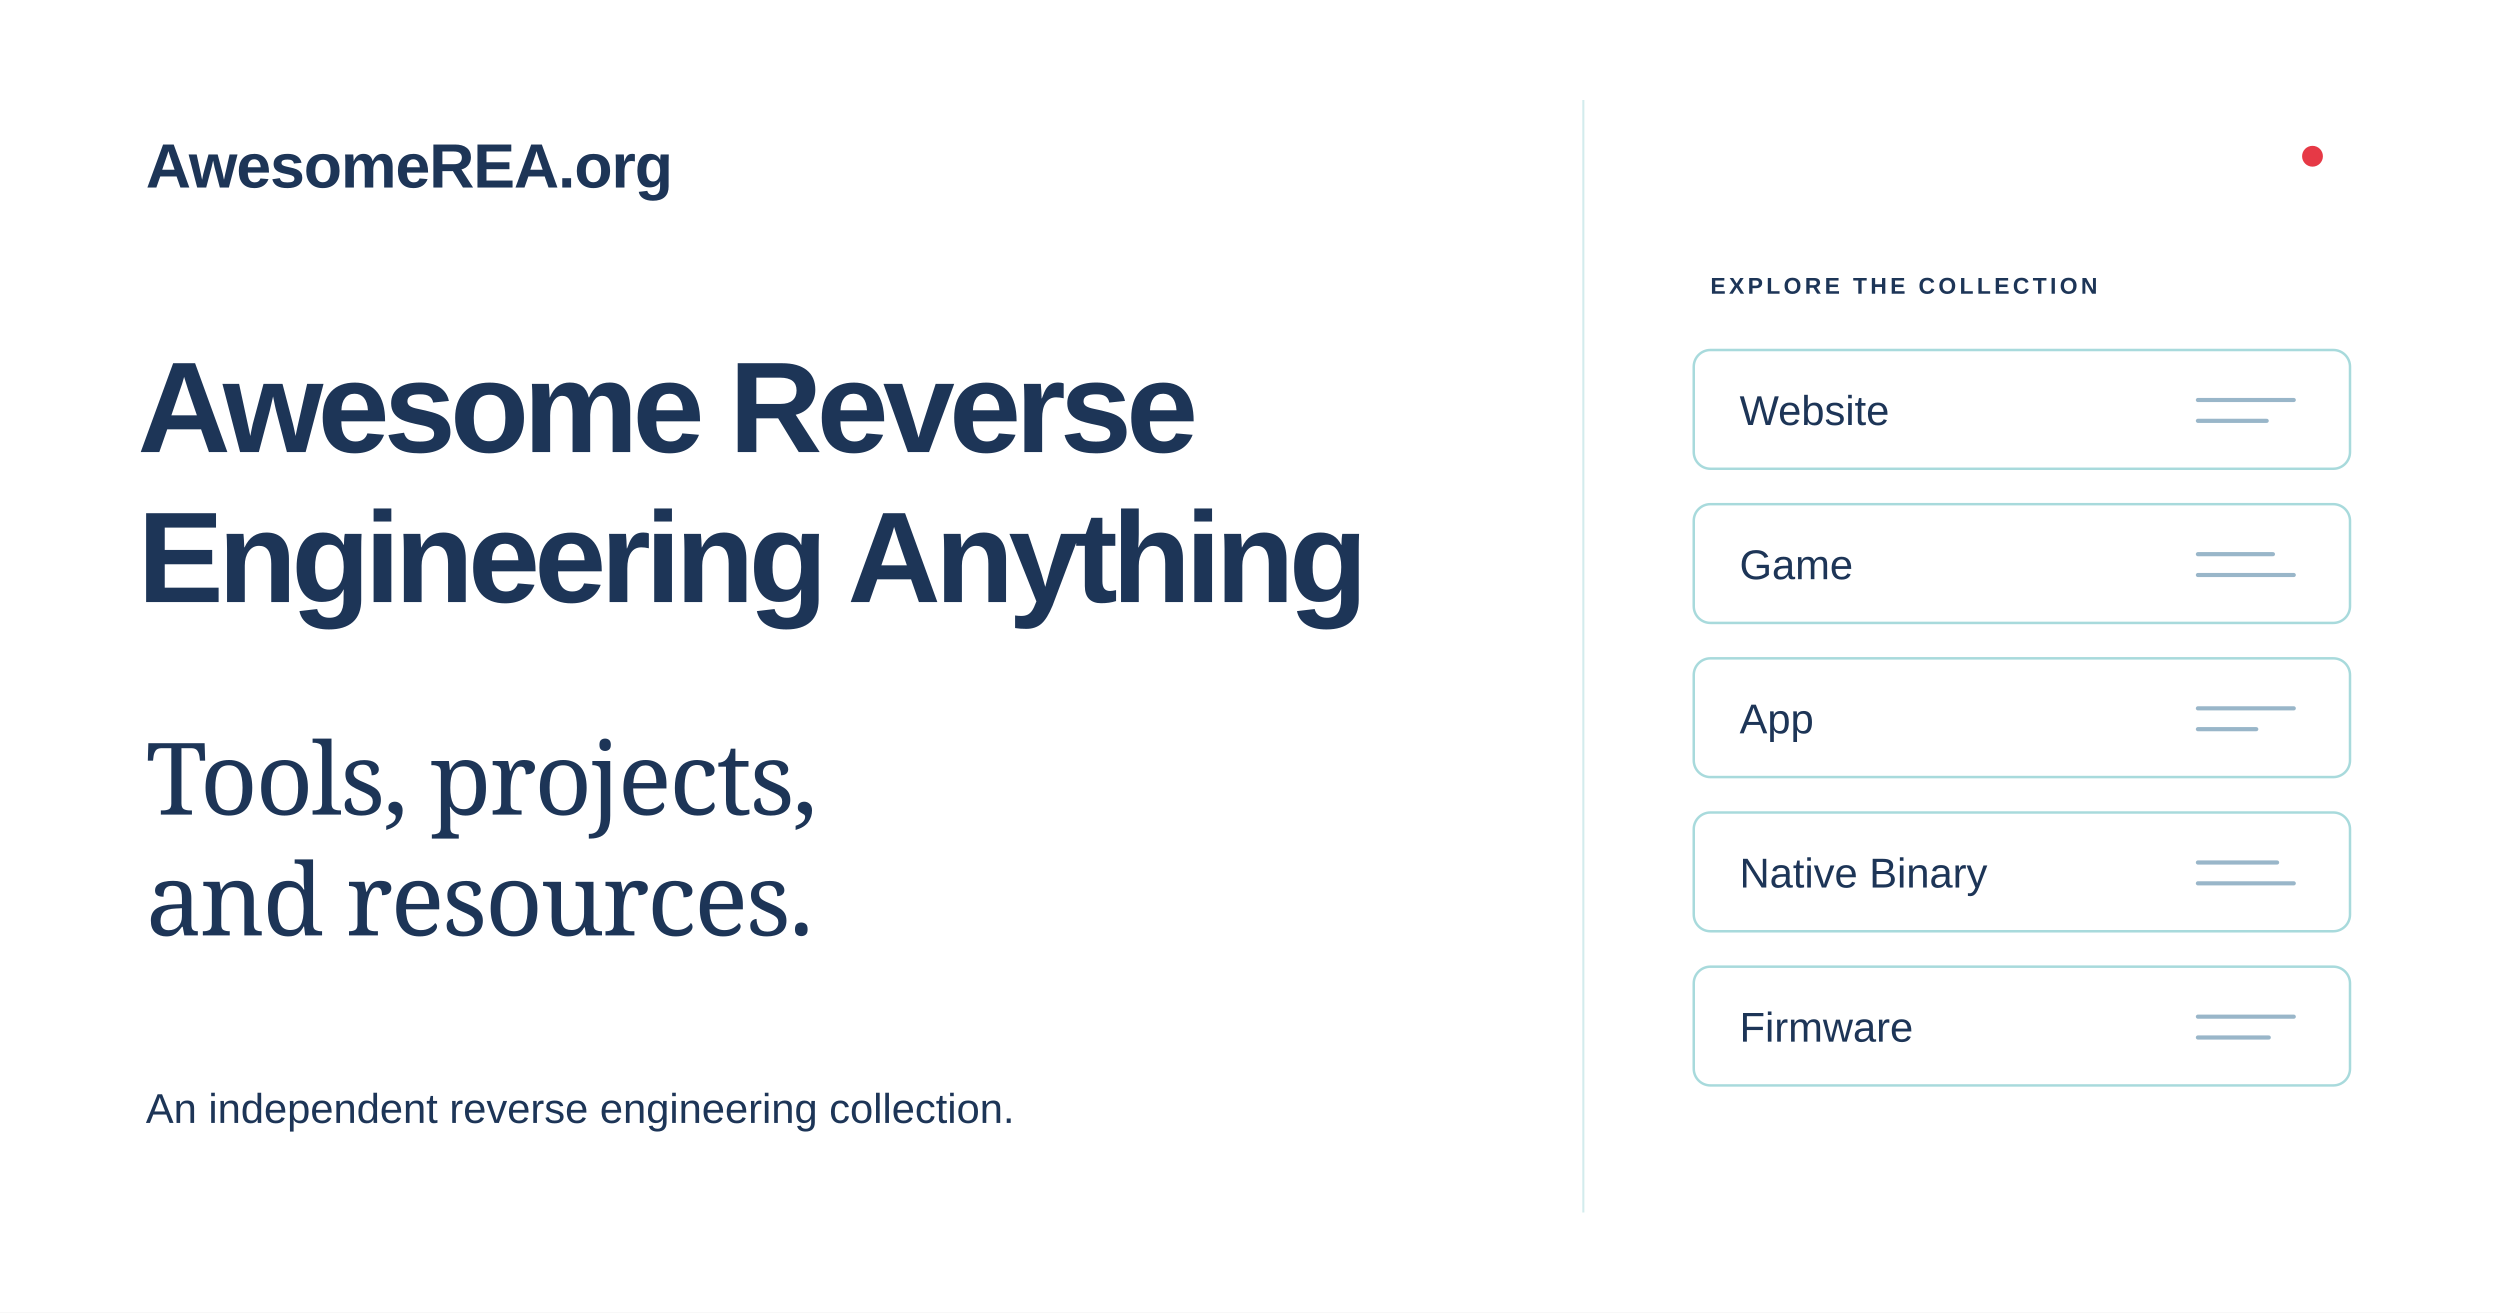
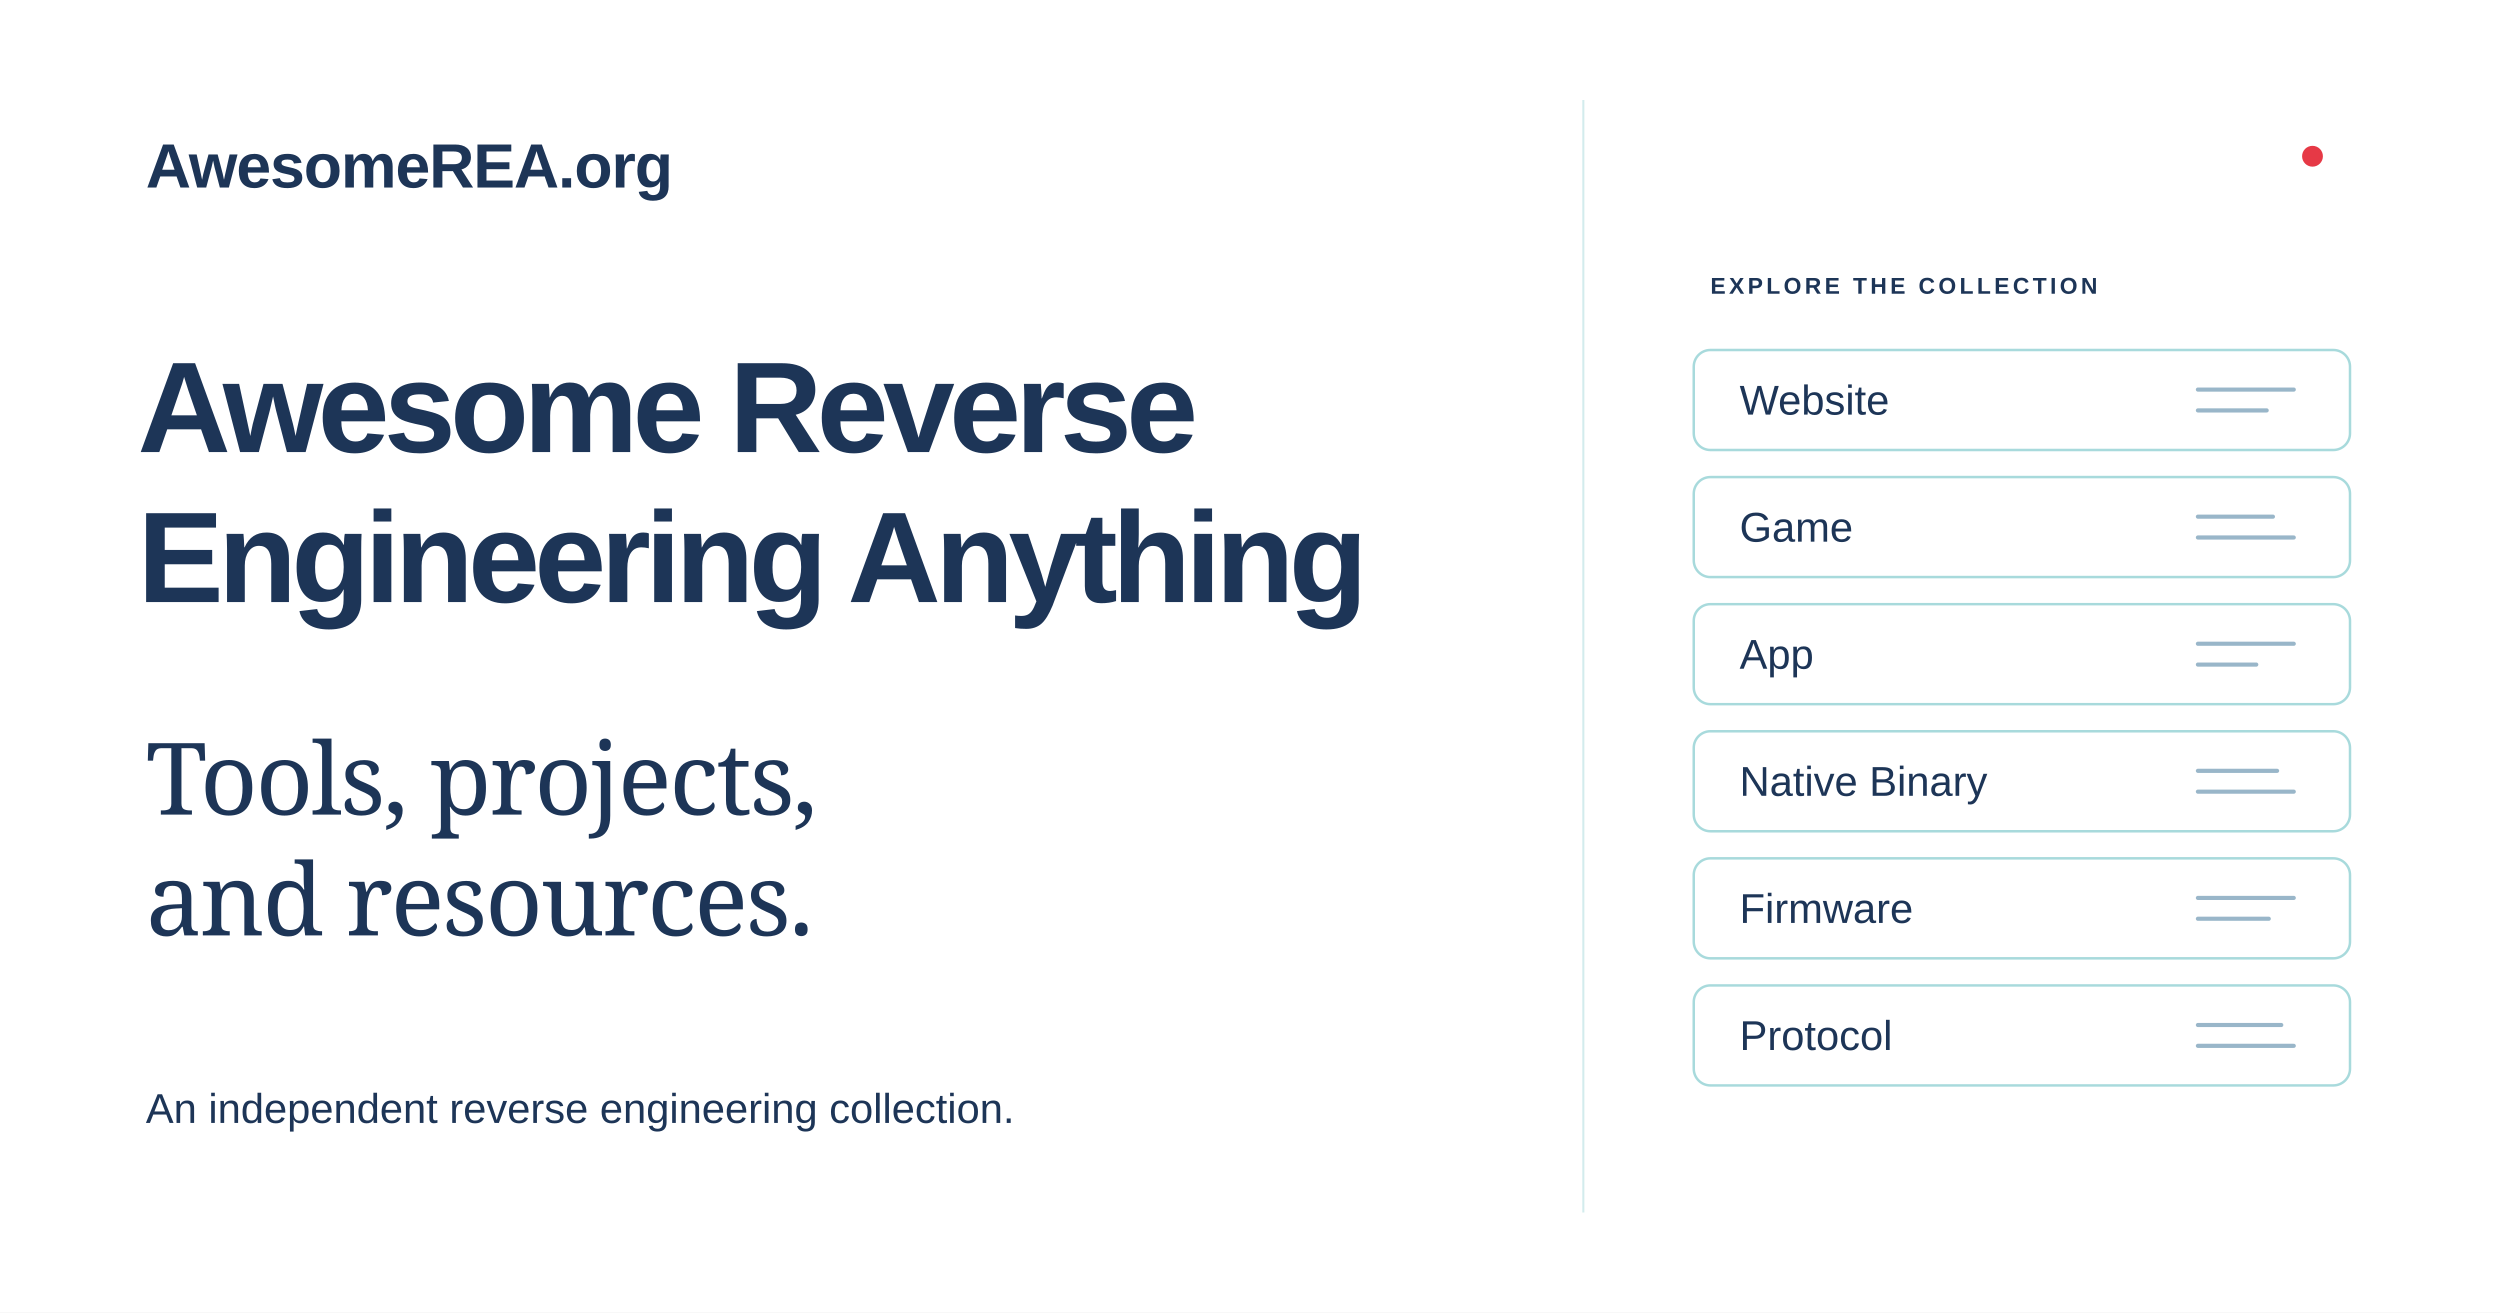
<svg xmlns="http://www.w3.org/2000/svg" width="1200" height="630" viewBox="0 0 1200 630" role="img" aria-labelledby="title description">
  <rect width="1200" height="630" fill="#FFFFFF" />
  <path d="M760 48V582" stroke="#A8DADC" stroke-opacity=".5" />
  <g font-family="Arial, Helvetica, sans-serif" fill="#1D3557">
    <text x="70" y="90" font-size="30" font-weight="700" letter-spacing="-.5">AwesomeREA.org</text>
    <text x="66" y="217" font-size="62" font-weight="700" letter-spacing="-2.7">Awesome Reverse</text>
    <text x="66" y="289" font-size="62" font-weight="700" letter-spacing="-2.7">Engineering Anything</text>
    <text x="70" y="539" font-size="20">An independent reverse engineering collection.</text>
  </g>
  <g font-family="Georgia, serif" font-size="48" fill="#1D3557" letter-spacing="-1">
    <text x="70" y="391">Tools, projects,</text>
    <text x="70" y="449">and resources.</text>
  </g>
  <circle cx="1110" cy="75" r="5" fill="#E63946" />
  <g transform="translate(813 141)" font-family="Arial, Helvetica, sans-serif">
    <text x="8" y="0" font-size="11" font-weight="700" letter-spacing="1.6" fill="#1D3557">EXPLORE THE COLLECTION</text>
    <g fill="#FFFFFF" stroke="#A8DADC" stroke-width="1.2">
-       <rect x="0" y="27" width="315" height="57" rx="8" />
-       <rect x="0" y="101" width="315" height="57" rx="8" />
-       <rect x="0" y="175" width="315" height="57" rx="8" />
-       <rect x="0" y="249" width="315" height="57" rx="8" />
-       <rect x="0" y="323" width="315" height="57" rx="8" />
+       <rect x="0" y="27" width="315" height="48" rx="8" />
+       <rect x="0" y="88" width="315" height="48" rx="8" />
+       <rect x="0" y="149" width="315" height="48" rx="8" />
+       <rect x="0" y="210" width="315" height="48" rx="8" />
+       <rect x="0" y="271" width="315" height="48" rx="8" />
+       <rect x="0" y="332" width="315" height="48" rx="8" />
    </g>
    <g fill="#1D3557" font-size="20">
-       <text x="22" y="63">Website</text>
-       <text x="22" y="137">Game</text>
-       <text x="22" y="211">App</text>
-       <text x="22" y="285">Native Binary</text>
-       <text x="22" y="359">Firmware</text>
+       <text x="22" y="58">Website</text>
+       <text x="22" y="119">Game</text>
+       <text x="22" y="180">App</text>
+       <text x="22" y="241">Native Binary</text>
+       <text x="22" y="302">Firmware</text>
+       <text x="22" y="363">Protocol</text>
    </g>
    <g stroke="#457B9D" stroke-width="2" stroke-linecap="round" stroke-opacity=".55">
-       <path d="M242 51H288M242 61H275" />
-       <path d="M242 125H278M242 135H288" />
-       <path d="M242 199H288M242 209H270" />
-       <path d="M242 273H280M242 283H288" />
-       <path d="M242 347H288M242 357H276" />
+       <path d="M242 46H288M242 56H275" />
+       <path d="M242 107H278M242 117H288" />
+       <path d="M242 168H288M242 178H270" />
+       <path d="M242 229H280M242 239H288" />
+       <path d="M242 290H288M242 300H276" />
+       <path d="M242 351H282M242 361H288" />
    </g>
  </g>
</svg>
